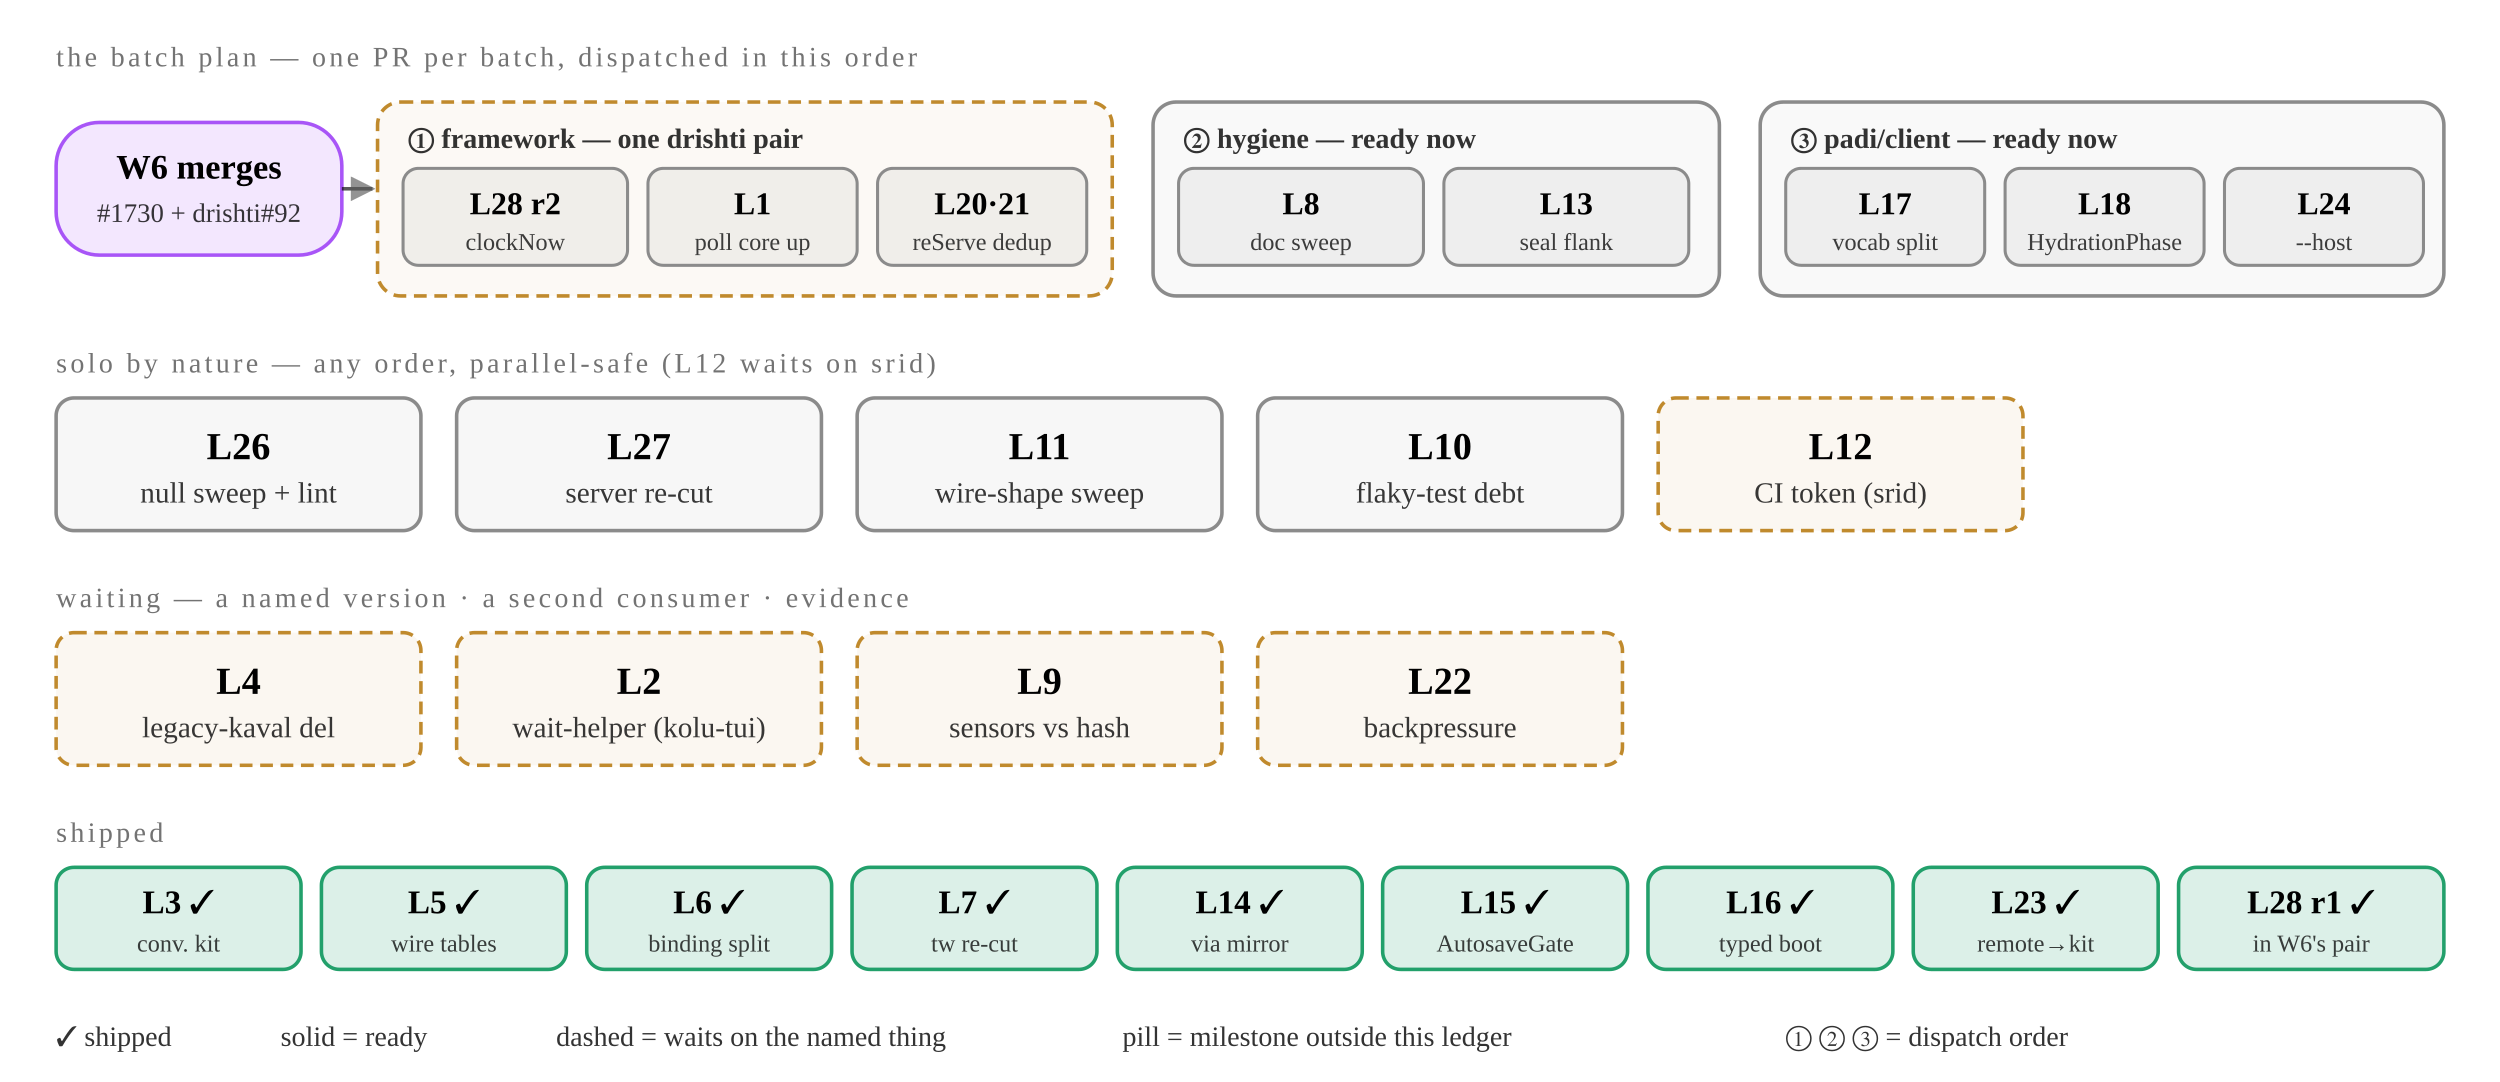
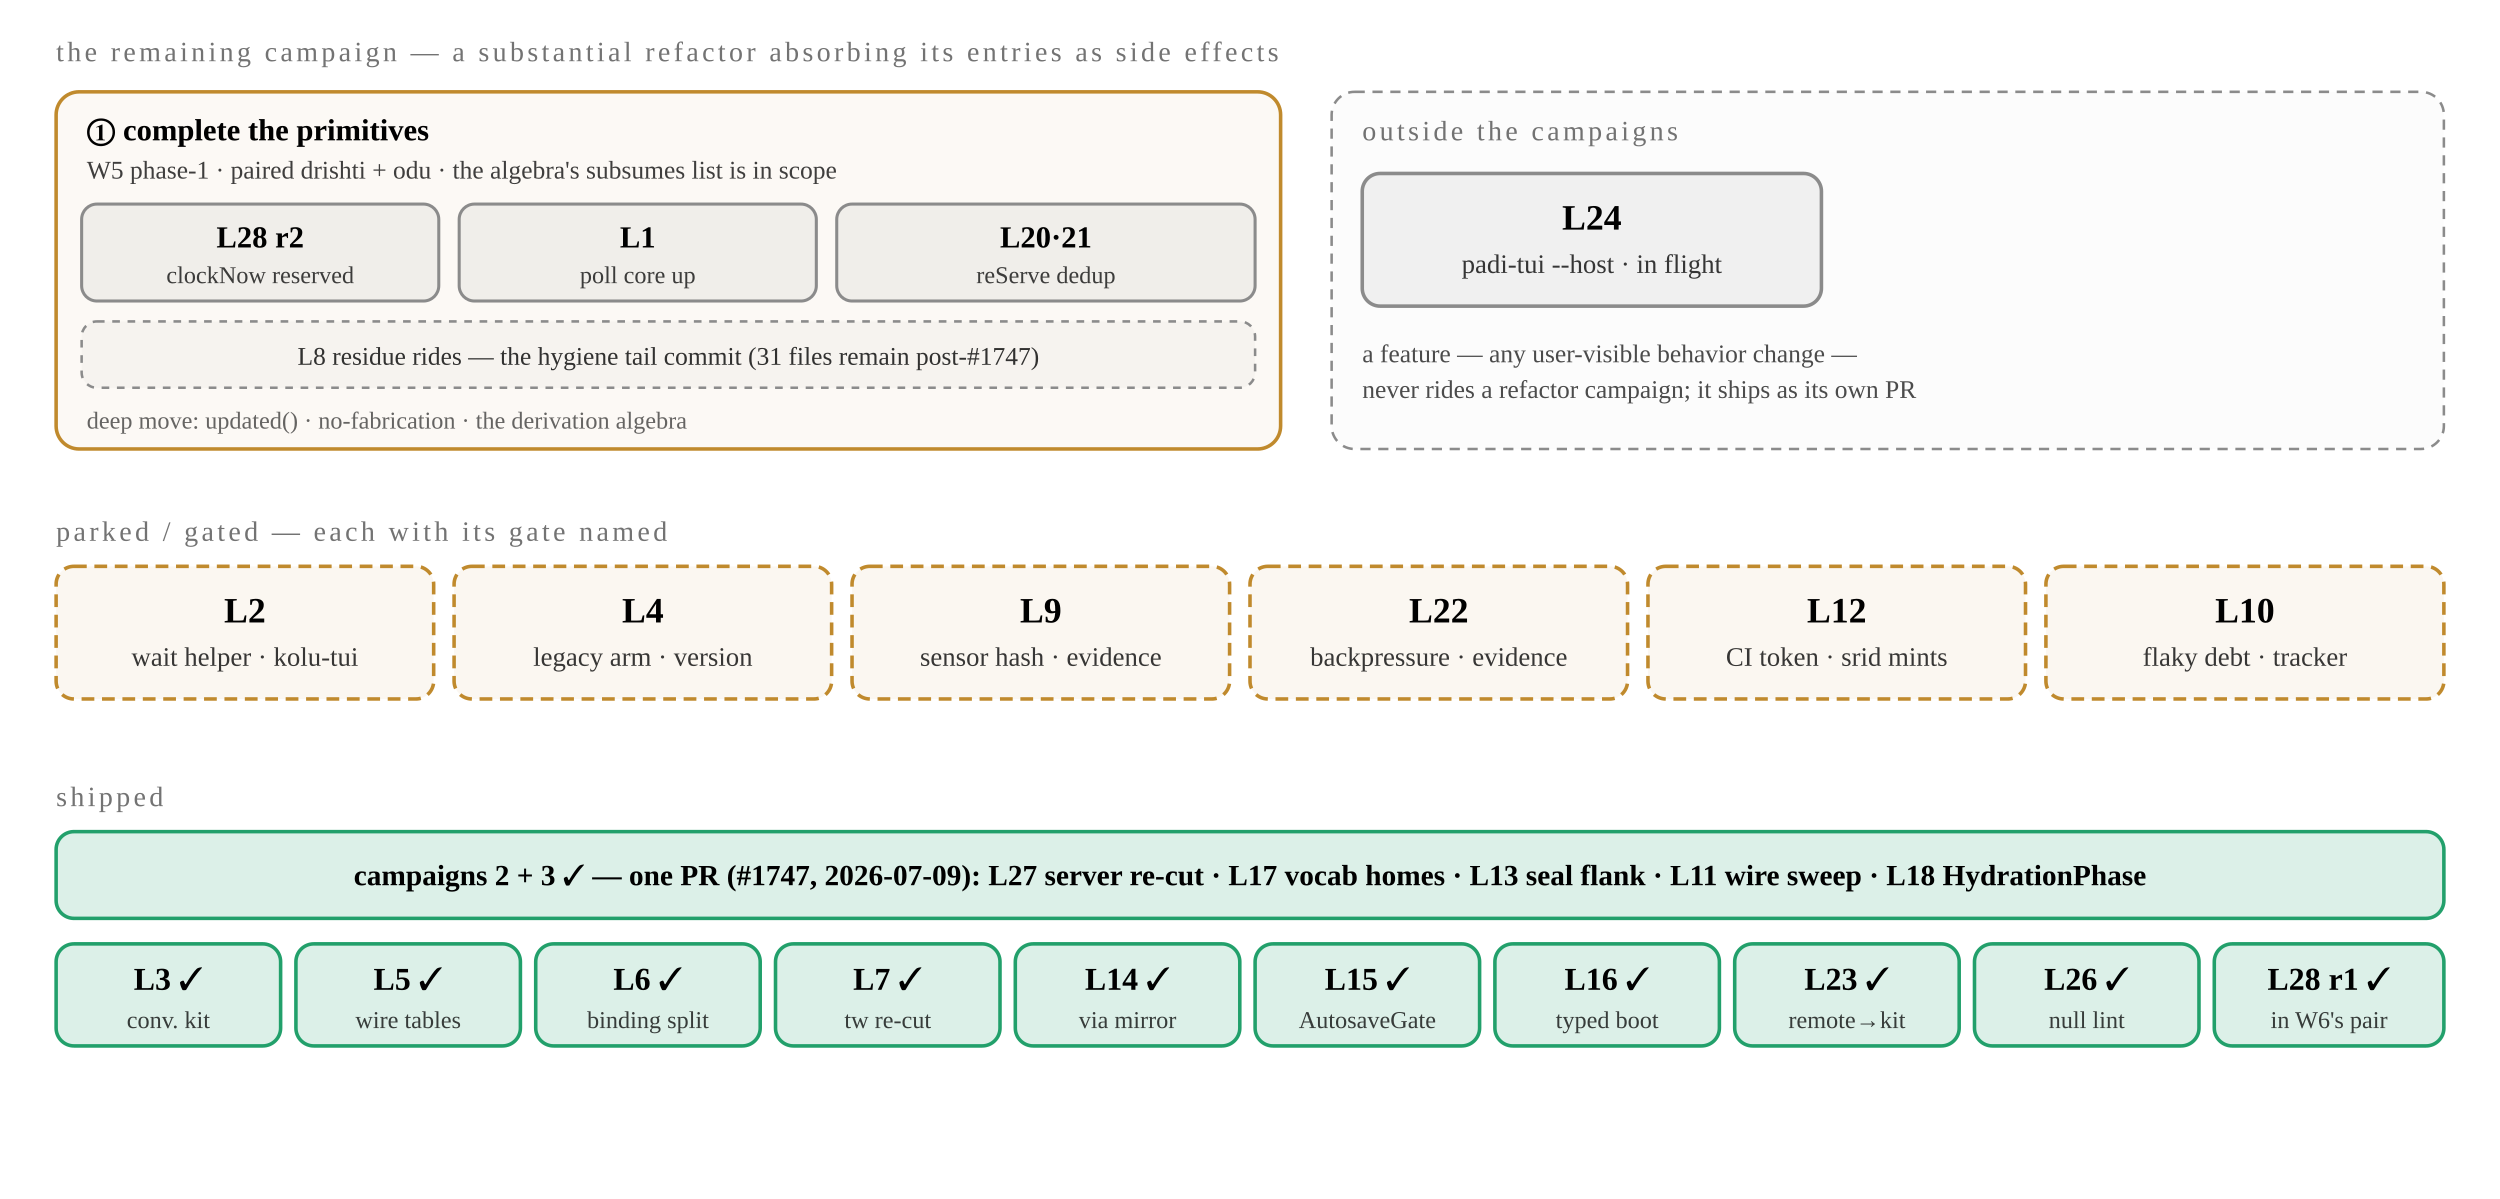
- <svg xmlns="http://www.w3.org/2000/svg" viewBox="0 0 980 424" font-family="inherit" role="img" aria-label="Cleanup ledger bird's-eye: the three ready batches, the solo entries, the waiting set, and the shipped row">
-   <defs>
-     <marker id="arr" viewBox="0 0 8 8" refX="7" refY="4" markerWidth="7" markerHeight="7" orient="auto-start-reverse">
-       <path d="M 0 0 L 8 4 L 0 8 z" fill="currentColor" opacity="0.65" />
-     </marker>
-   </defs>
-   <text x="22" y="26" font-size="11" letter-spacing="1.3" fill="currentColor" opacity="0.55" style="text-transform:uppercase">the batch plan — one PR per batch, dispatched in this order</text>
+ <svg xmlns="http://www.w3.org/2000/svg" viewBox="0 0 980 470" font-family="inherit" role="img" aria-label="Cleanup ledger bird's-eye: the one remaining campaign with its hygiene residue, the L24 feature PR, the parked/gated lane, and the shipped record including campaigns 2 and 3">
+   <text x="22" y="24" font-size="11" letter-spacing="1.3" fill="currentColor" opacity="0.55" style="text-transform:uppercase">the remaining campaign — a substantial refactor absorbing its entries as side effects</text>
  <g>
-     <rect x="22" y="48" width="112" height="52" rx="17" fill="#a855f7" fill-opacity="0.14" stroke="#a855f7" stroke-width="1.4" />
-     <text x="78" y="70" text-anchor="middle" font-size="13.5" font-weight="700" fill="currentColor">W6 merges</text>
-     <text x="78" y="87" text-anchor="middle" font-size="10.5" fill="currentColor" opacity="0.78">#1730 + drishti#92</text>
-   </g>
-   <path d="M 134 74 L 146 74" stroke="currentColor" stroke-width="1.4" fill="none" opacity="0.65" marker-end="url(#arr)" />
-   <g>
-     <rect x="148" y="40" width="288" height="76" rx="9" fill="#c08a2d" fill-opacity="0.05" stroke="#c08a2d" stroke-width="1.4" stroke-dasharray="5 3" />
-     <text x="160" y="58" font-size="11" font-weight="700" fill="currentColor" opacity="0.8">① framework — one drishti pair</text>
+     <rect x="22" y="36" width="480" height="140" rx="9" fill="#c08a2d" fill-opacity="0.05" stroke="#c08a2d" stroke-width="1.4" />
+     <text x="34" y="55" font-size="12" font-weight="700" fill="currentColor">① complete the primitives</text>
+     <text x="34" y="70" font-size="10" fill="currentColor" opacity="0.75">W5 phase-1 · paired drishti + odu · the algebra's subsumes list is in scope</text>
    <a href="#l28">
-       <rect x="158" y="66" width="88" height="38" rx="6" fill="#8b8b8b" fill-opacity="0.1" stroke="#8b8b8b" stroke-width="1.2" />
-       <text x="202" y="84" text-anchor="middle" font-size="12.5" font-weight="700" fill="currentColor">L28 r2</text>
-       <text x="202" y="98" text-anchor="middle" font-size="9.5" fill="currentColor" opacity="0.75">clockNow</text>
+       <rect x="32" y="80" width="140" height="38" rx="6" fill="#8b8b8b" fill-opacity="0.1" stroke="#8b8b8b" stroke-width="1.2" />
+       <text x="102" y="97" text-anchor="middle" font-size="12" font-weight="700" fill="currentColor">L28 r2</text>
+       <text x="102" y="111" text-anchor="middle" font-size="9.5" fill="currentColor" opacity="0.75">clockNow reserved</text>
    </a>
    <a href="#l1">
-       <rect x="254" y="66" width="82" height="38" rx="6" fill="#8b8b8b" fill-opacity="0.1" stroke="#8b8b8b" stroke-width="1.2" />
-       <text x="295" y="84" text-anchor="middle" font-size="12.5" font-weight="700" fill="currentColor">L1</text>
-       <text x="295" y="98" text-anchor="middle" font-size="9.5" fill="currentColor" opacity="0.75">poll core up</text>
+       <rect x="180" y="80" width="140" height="38" rx="6" fill="#8b8b8b" fill-opacity="0.1" stroke="#8b8b8b" stroke-width="1.2" />
+       <text x="250" y="97" text-anchor="middle" font-size="12" font-weight="700" fill="currentColor">L1</text>
+       <text x="250" y="111" text-anchor="middle" font-size="9.5" fill="currentColor" opacity="0.75">poll core up</text>
    </a>
    <a href="#l20">
-       <rect x="344" y="66" width="82" height="38" rx="6" fill="#8b8b8b" fill-opacity="0.1" stroke="#8b8b8b" stroke-width="1.2" />
-       <text x="385" y="84" text-anchor="middle" font-size="12.5" font-weight="700" fill="currentColor">L20·21</text>
-       <text x="385" y="98" text-anchor="middle" font-size="9.5" fill="currentColor" opacity="0.75">reServe dedup</text>
+       <rect x="328" y="80" width="164" height="38" rx="6" fill="#8b8b8b" fill-opacity="0.1" stroke="#8b8b8b" stroke-width="1.2" />
+       <text x="410" y="97" text-anchor="middle" font-size="12" font-weight="700" fill="currentColor">L20·21</text>
+       <text x="410" y="111" text-anchor="middle" font-size="9.5" fill="currentColor" opacity="0.75">reServe dedup</text>
    </a>
+     <a href="#l8">
+       <rect x="32" y="126" width="460" height="26" rx="6" fill="#8b8b8b" fill-opacity="0.05" stroke="#8b8b8b" stroke-width="1" stroke-dasharray="3 3" />
+       <text x="262" y="143" text-anchor="middle" font-size="10" fill="currentColor" opacity="0.8">L8 residue rides — the hygiene tail commit (31 files remain post-#1747)</text>
+     </a>
+     <text x="34" y="168" font-size="9.5" fill="currentColor" opacity="0.6">deep move: updated() · no-fabrication · the derivation algebra</text>
  </g>
  <g>
-     <rect x="452" y="40" width="222" height="76" rx="9" fill="#8b8b8b" fill-opacity="0.05" stroke="#8b8b8b" stroke-width="1.4" />
-     <text x="464" y="58" font-size="11" font-weight="700" fill="currentColor" opacity="0.8">② hygiene — ready now</text>
-     <a href="#l8">
-       <rect x="462" y="66" width="96" height="38" rx="6" fill="#8b8b8b" fill-opacity="0.1" stroke="#8b8b8b" stroke-width="1.2" />
-       <text x="510" y="84" text-anchor="middle" font-size="12.5" font-weight="700" fill="currentColor">L8</text>
-       <text x="510" y="98" text-anchor="middle" font-size="9.5" fill="currentColor" opacity="0.75">doc sweep</text>
+     <rect x="522" y="36" width="436" height="140" rx="9" fill="#8b8b8b" fill-opacity="0.03" stroke="#8b8b8b" stroke-width="1" stroke-dasharray="4 3" />
+     <text x="534" y="55" font-size="11" letter-spacing="1.3" fill="currentColor" opacity="0.55" style="text-transform:uppercase">outside the campaigns</text>
+     <a href="#l24">
+       <rect x="534" y="68" width="180" height="52" rx="7" fill="#8b8b8b" fill-opacity="0.1" stroke="#8b8b8b" stroke-width="1.4" />
+       <text x="624" y="90" text-anchor="middle" font-size="14" font-weight="700" fill="currentColor">L24</text>
+       <text x="624" y="107" text-anchor="middle" font-size="10.5" fill="currentColor" opacity="0.78">padi-tui --host · in flight</text>
    </a>
-     <a href="#l13">
-       <rect x="566" y="66" width="96" height="38" rx="6" fill="#8b8b8b" fill-opacity="0.1" stroke="#8b8b8b" stroke-width="1.2" />
-       <text x="614" y="84" text-anchor="middle" font-size="12.5" font-weight="700" fill="currentColor">L13</text>
-       <text x="614" y="98" text-anchor="middle" font-size="9.5" fill="currentColor" opacity="0.75">seal flank</text>
-     </a>
+     <text x="534" y="142" font-size="10" fill="currentColor" opacity="0.7">a feature — any user-visible behavior change —</text>
+     <text x="534" y="156" font-size="10" fill="currentColor" opacity="0.7">never rides a refactor campaign; it ships as its own PR</text>
  </g>
-   <g>
-     <rect x="690" y="40" width="268" height="76" rx="9" fill="#8b8b8b" fill-opacity="0.05" stroke="#8b8b8b" stroke-width="1.4" />
-     <text x="702" y="58" font-size="11" font-weight="700" fill="currentColor" opacity="0.8">③ padi/client — ready now</text>
-     <a href="#l17">
-       <rect x="700" y="66" width="78" height="38" rx="6" fill="#8b8b8b" fill-opacity="0.1" stroke="#8b8b8b" stroke-width="1.2" />
-       <text x="739" y="84" text-anchor="middle" font-size="12.5" font-weight="700" fill="currentColor">L17</text>
-       <text x="739" y="98" text-anchor="middle" font-size="9.5" fill="currentColor" opacity="0.75">vocab split</text>
-     </a>
-     <a href="#l18">
-       <rect x="786" y="66" width="78" height="38" rx="6" fill="#8b8b8b" fill-opacity="0.1" stroke="#8b8b8b" stroke-width="1.2" />
-       <text x="825" y="84" text-anchor="middle" font-size="12.5" font-weight="700" fill="currentColor">L18</text>
-       <text x="825" y="98" text-anchor="middle" font-size="9.5" fill="currentColor" opacity="0.75">HydrationPhase</text>
-     </a>
-     <a href="#l24">
-       <rect x="872" y="66" width="78" height="38" rx="6" fill="#8b8b8b" fill-opacity="0.1" stroke="#8b8b8b" stroke-width="1.2" />
-       <text x="911" y="84" text-anchor="middle" font-size="12.5" font-weight="700" fill="currentColor">L24</text>
-       <text x="911" y="98" text-anchor="middle" font-size="9.5" fill="currentColor" opacity="0.75">--host</text>
-     </a>
-   </g>
-   <text x="22" y="146" font-size="11" letter-spacing="1.3" fill="currentColor" opacity="0.55" style="text-transform:uppercase">solo by nature — any order, parallel-safe (L12 waits on srid)</text>
-   <a href="#l26">
-     <rect x="22" y="156" width="143" height="52" rx="7" fill="#8b8b8b" fill-opacity="0.07" stroke="#8b8b8b" stroke-width="1.4" />
-     <text x="93.5" y="180" text-anchor="middle" font-size="15" font-weight="700" fill="currentColor">L26</text>
-     <text x="93.5" y="197" text-anchor="middle" font-size="11.5" fill="currentColor" opacity="0.78">null sweep + lint</text>
+   <text x="22" y="212" font-size="11" letter-spacing="1.3" fill="currentColor" opacity="0.55" style="text-transform:uppercase">parked / gated — each with its gate named</text>
+   <a href="#l2">
+     <rect x="22" y="222" width="148" height="52" rx="7" fill="#c08a2d" fill-opacity="0.07" stroke="#c08a2d" stroke-width="1.4" stroke-dasharray="5 3" />
+     <text x="96" y="244" text-anchor="middle" font-size="14" font-weight="700" fill="currentColor">L2</text>
+     <text x="96" y="261" text-anchor="middle" font-size="10.5" fill="currentColor" opacity="0.78">wait helper · kolu-tui</text>
  </a>
-   <a href="#l27">
-     <rect x="179" y="156" width="143" height="52" rx="7" fill="#8b8b8b" fill-opacity="0.07" stroke="#8b8b8b" stroke-width="1.4" />
-     <text x="250.5" y="180" text-anchor="middle" font-size="15" font-weight="700" fill="currentColor">L27</text>
-     <text x="250.5" y="197" text-anchor="middle" font-size="11.5" fill="currentColor" opacity="0.78">server re-cut</text>
+   <a href="#l4">
+     <rect x="178" y="222" width="148" height="52" rx="7" fill="#c08a2d" fill-opacity="0.07" stroke="#c08a2d" stroke-width="1.4" stroke-dasharray="5 3" />
+     <text x="252" y="244" text-anchor="middle" font-size="14" font-weight="700" fill="currentColor">L4</text>
+     <text x="252" y="261" text-anchor="middle" font-size="10.5" fill="currentColor" opacity="0.78">legacy arm · version</text>
  </a>
-   <a href="#l11">
-     <rect x="336" y="156" width="143" height="52" rx="7" fill="#8b8b8b" fill-opacity="0.07" stroke="#8b8b8b" stroke-width="1.4" />
-     <text x="407.5" y="180" text-anchor="middle" font-size="15" font-weight="700" fill="currentColor">L11</text>
-     <text x="407.5" y="197" text-anchor="middle" font-size="11.5" fill="currentColor" opacity="0.78">wire-shape sweep</text>
+   <a href="#l9">
+     <rect x="334" y="222" width="148" height="52" rx="7" fill="#c08a2d" fill-opacity="0.07" stroke="#c08a2d" stroke-width="1.4" stroke-dasharray="5 3" />
+     <text x="408" y="244" text-anchor="middle" font-size="14" font-weight="700" fill="currentColor">L9</text>
+     <text x="408" y="261" text-anchor="middle" font-size="10.5" fill="currentColor" opacity="0.78">sensor hash · evidence</text>
+   </a>
+   <a href="#l22">
+     <rect x="490" y="222" width="148" height="52" rx="7" fill="#c08a2d" fill-opacity="0.07" stroke="#c08a2d" stroke-width="1.4" stroke-dasharray="5 3" />
+     <text x="564" y="244" text-anchor="middle" font-size="14" font-weight="700" fill="currentColor">L22</text>
+     <text x="564" y="261" text-anchor="middle" font-size="10.5" fill="currentColor" opacity="0.78">backpressure · evidence</text>
+   </a>
+   <a href="#l12">
+     <rect x="646" y="222" width="148" height="52" rx="7" fill="#c08a2d" fill-opacity="0.07" stroke="#c08a2d" stroke-width="1.4" stroke-dasharray="5 3" />
+     <text x="720" y="244" text-anchor="middle" font-size="14" font-weight="700" fill="currentColor">L12</text>
+     <text x="720" y="261" text-anchor="middle" font-size="10.5" fill="currentColor" opacity="0.78">CI token · srid mints</text>
  </a>
  <a href="#l10">
-     <rect x="493" y="156" width="143" height="52" rx="7" fill="#8b8b8b" fill-opacity="0.07" stroke="#8b8b8b" stroke-width="1.4" />
-     <text x="564.5" y="180" text-anchor="middle" font-size="15" font-weight="700" fill="currentColor">L10</text>
-     <text x="564.5" y="197" text-anchor="middle" font-size="11.5" fill="currentColor" opacity="0.78">flaky-test debt</text>
+     <rect x="802" y="222" width="156" height="52" rx="7" fill="#c08a2d" fill-opacity="0.07" stroke="#c08a2d" stroke-width="1.4" stroke-dasharray="5 3" />
+     <text x="880" y="244" text-anchor="middle" font-size="14" font-weight="700" fill="currentColor">L10</text>
+     <text x="880" y="261" text-anchor="middle" font-size="10.5" fill="currentColor" opacity="0.78">flaky debt · tracker</text>
  </a>
-   <a href="#l12">
-     <rect x="650" y="156" width="143" height="52" rx="7" fill="#c08a2d" fill-opacity="0.07" stroke="#c08a2d" stroke-width="1.4" stroke-dasharray="5 3" />
-     <text x="721.5" y="180" text-anchor="middle" font-size="15" font-weight="700" fill="currentColor">L12</text>
-     <text x="721.5" y="197" text-anchor="middle" font-size="11.5" fill="currentColor" opacity="0.78">CI token (srid)</text>
+   <text x="22" y="316" font-size="11" letter-spacing="1.3" fill="currentColor" opacity="0.55" style="text-transform:uppercase">shipped</text>
+   <a href="#l27">
+     <rect x="22" y="326" width="936" height="34" rx="7" fill="#22a06b" fill-opacity="0.16" stroke="#22a06b" stroke-width="1.4" />
+     <text x="490" y="347" text-anchor="middle" font-size="11.5" font-weight="700" fill="currentColor">campaigns 2 + 3 ✓ — one PR (#1747, 2026-07-09): L27 server re-cut · L17 vocab homes · L13 seal flank · L11 wire sweep · L18 HydrationPhase</text>
  </a>
-   <text x="22" y="238" font-size="11" letter-spacing="1.3" fill="currentColor" opacity="0.55" style="text-transform:uppercase">waiting — a named version · a second consumer · evidence</text>
-   <a href="#l4">
-     <rect x="22" y="248" width="143" height="52" rx="7" fill="#c08a2d" fill-opacity="0.07" stroke="#c08a2d" stroke-width="1.4" stroke-dasharray="5 3" />
-     <text x="93.5" y="272" text-anchor="middle" font-size="15" font-weight="700" fill="currentColor">L4</text>
-     <text x="93.5" y="289" text-anchor="middle" font-size="11.5" fill="currentColor" opacity="0.78">legacy-kaval del</text>
-   </a>
-   <a href="#l2">
-     <rect x="179" y="248" width="143" height="52" rx="7" fill="#c08a2d" fill-opacity="0.07" stroke="#c08a2d" stroke-width="1.4" stroke-dasharray="5 3" />
-     <text x="250.5" y="272" text-anchor="middle" font-size="15" font-weight="700" fill="currentColor">L2</text>
-     <text x="250.5" y="289" text-anchor="middle" font-size="11.5" fill="currentColor" opacity="0.78">wait-helper (kolu-tui)</text>
-   </a>
-   <a href="#l9">
-     <rect x="336" y="248" width="143" height="52" rx="7" fill="#c08a2d" fill-opacity="0.07" stroke="#c08a2d" stroke-width="1.4" stroke-dasharray="5 3" />
-     <text x="407.5" y="272" text-anchor="middle" font-size="15" font-weight="700" fill="currentColor">L9</text>
-     <text x="407.5" y="289" text-anchor="middle" font-size="11.5" fill="currentColor" opacity="0.78">sensors vs hash</text>
-   </a>
-   <a href="#l22">
-     <rect x="493" y="248" width="143" height="52" rx="7" fill="#c08a2d" fill-opacity="0.07" stroke="#c08a2d" stroke-width="1.4" stroke-dasharray="5 3" />
-     <text x="564.5" y="272" text-anchor="middle" font-size="15" font-weight="700" fill="currentColor">L22</text>
-     <text x="564.5" y="289" text-anchor="middle" font-size="11.5" fill="currentColor" opacity="0.78">backpressure</text>
-   </a>
-   <text x="22" y="330" font-size="11" letter-spacing="1.3" fill="currentColor" opacity="0.55" style="text-transform:uppercase">shipped</text>
  <a href="#l3">
-     <rect x="22" y="340" width="96" height="40" rx="7" fill="#22a06b" fill-opacity="0.16" stroke="#22a06b" stroke-width="1.4" />
-     <text x="70" y="358" text-anchor="middle" font-size="13" font-weight="700" fill="currentColor">L3 ✓</text>
-     <text x="70" y="373" text-anchor="middle" font-size="9.5" fill="currentColor" opacity="0.75">conv. kit</text>
+     <rect x="22" y="370" width="88" height="40" rx="7" fill="#22a06b" fill-opacity="0.16" stroke="#22a06b" stroke-width="1.4" />
+     <text x="66" y="388" text-anchor="middle" font-size="12.5" font-weight="700" fill="currentColor">L3 ✓</text>
+     <text x="66" y="403" text-anchor="middle" font-size="9.5" fill="currentColor" opacity="0.75">conv. kit</text>
  </a>
  <a href="#l5">
-     <rect x="126" y="340" width="96" height="40" rx="7" fill="#22a06b" fill-opacity="0.16" stroke="#22a06b" stroke-width="1.4" />
-     <text x="174" y="358" text-anchor="middle" font-size="13" font-weight="700" fill="currentColor">L5 ✓</text>
-     <text x="174" y="373" text-anchor="middle" font-size="9.5" fill="currentColor" opacity="0.75">wire tables</text>
+     <rect x="116" y="370" width="88" height="40" rx="7" fill="#22a06b" fill-opacity="0.16" stroke="#22a06b" stroke-width="1.4" />
+     <text x="160" y="388" text-anchor="middle" font-size="12.5" font-weight="700" fill="currentColor">L5 ✓</text>
+     <text x="160" y="403" text-anchor="middle" font-size="9.5" fill="currentColor" opacity="0.75">wire tables</text>
  </a>
  <a href="#l6">
-     <rect x="230" y="340" width="96" height="40" rx="7" fill="#22a06b" fill-opacity="0.16" stroke="#22a06b" stroke-width="1.4" />
-     <text x="278" y="358" text-anchor="middle" font-size="13" font-weight="700" fill="currentColor">L6 ✓</text>
-     <text x="278" y="373" text-anchor="middle" font-size="9.5" fill="currentColor" opacity="0.75">binding split</text>
+     <rect x="210" y="370" width="88" height="40" rx="7" fill="#22a06b" fill-opacity="0.16" stroke="#22a06b" stroke-width="1.4" />
+     <text x="254" y="388" text-anchor="middle" font-size="12.5" font-weight="700" fill="currentColor">L6 ✓</text>
+     <text x="254" y="403" text-anchor="middle" font-size="9.5" fill="currentColor" opacity="0.75">binding split</text>
  </a>
  <a href="#l7">
-     <rect x="334" y="340" width="96" height="40" rx="7" fill="#22a06b" fill-opacity="0.16" stroke="#22a06b" stroke-width="1.4" />
-     <text x="382" y="358" text-anchor="middle" font-size="13" font-weight="700" fill="currentColor">L7 ✓</text>
-     <text x="382" y="373" text-anchor="middle" font-size="9.5" fill="currentColor" opacity="0.75">tw re-cut</text>
+     <rect x="304" y="370" width="88" height="40" rx="7" fill="#22a06b" fill-opacity="0.16" stroke="#22a06b" stroke-width="1.4" />
+     <text x="348" y="388" text-anchor="middle" font-size="12.5" font-weight="700" fill="currentColor">L7 ✓</text>
+     <text x="348" y="403" text-anchor="middle" font-size="9.5" fill="currentColor" opacity="0.75">tw re-cut</text>
  </a>
  <a href="#l14">
-     <rect x="438" y="340" width="96" height="40" rx="7" fill="#22a06b" fill-opacity="0.16" stroke="#22a06b" stroke-width="1.4" />
-     <text x="486" y="358" text-anchor="middle" font-size="13" font-weight="700" fill="currentColor">L14 ✓</text>
-     <text x="486" y="373" text-anchor="middle" font-size="9.5" fill="currentColor" opacity="0.75">via mirror</text>
+     <rect x="398" y="370" width="88" height="40" rx="7" fill="#22a06b" fill-opacity="0.16" stroke="#22a06b" stroke-width="1.4" />
+     <text x="442" y="388" text-anchor="middle" font-size="12.5" font-weight="700" fill="currentColor">L14 ✓</text>
+     <text x="442" y="403" text-anchor="middle" font-size="9.5" fill="currentColor" opacity="0.75">via mirror</text>
  </a>
  <a href="#l15">
-     <rect x="542" y="340" width="96" height="40" rx="7" fill="#22a06b" fill-opacity="0.16" stroke="#22a06b" stroke-width="1.4" />
-     <text x="590" y="358" text-anchor="middle" font-size="13" font-weight="700" fill="currentColor">L15 ✓</text>
-     <text x="590" y="373" text-anchor="middle" font-size="9.5" fill="currentColor" opacity="0.75">AutosaveGate</text>
+     <rect x="492" y="370" width="88" height="40" rx="7" fill="#22a06b" fill-opacity="0.16" stroke="#22a06b" stroke-width="1.4" />
+     <text x="536" y="388" text-anchor="middle" font-size="12.5" font-weight="700" fill="currentColor">L15 ✓</text>
+     <text x="536" y="403" text-anchor="middle" font-size="9.5" fill="currentColor" opacity="0.75">AutosaveGate</text>
  </a>
  <a href="#l16">
-     <rect x="646" y="340" width="96" height="40" rx="7" fill="#22a06b" fill-opacity="0.16" stroke="#22a06b" stroke-width="1.4" />
-     <text x="694" y="358" text-anchor="middle" font-size="13" font-weight="700" fill="currentColor">L16 ✓</text>
-     <text x="694" y="373" text-anchor="middle" font-size="9.5" fill="currentColor" opacity="0.75">typed boot</text>
+     <rect x="586" y="370" width="88" height="40" rx="7" fill="#22a06b" fill-opacity="0.16" stroke="#22a06b" stroke-width="1.4" />
+     <text x="630" y="388" text-anchor="middle" font-size="12.5" font-weight="700" fill="currentColor">L16 ✓</text>
+     <text x="630" y="403" text-anchor="middle" font-size="9.5" fill="currentColor" opacity="0.75">typed boot</text>
  </a>
  <a href="#l23">
-     <rect x="750" y="340" width="96" height="40" rx="7" fill="#22a06b" fill-opacity="0.16" stroke="#22a06b" stroke-width="1.4" />
-     <text x="798" y="358" text-anchor="middle" font-size="13" font-weight="700" fill="currentColor">L23 ✓</text>
-     <text x="798" y="373" text-anchor="middle" font-size="9.5" fill="currentColor" opacity="0.75">remote→kit</text>
+     <rect x="680" y="370" width="88" height="40" rx="7" fill="#22a06b" fill-opacity="0.16" stroke="#22a06b" stroke-width="1.4" />
+     <text x="724" y="388" text-anchor="middle" font-size="12.5" font-weight="700" fill="currentColor">L23 ✓</text>
+     <text x="724" y="403" text-anchor="middle" font-size="9.5" fill="currentColor" opacity="0.75">remote→kit</text>
+   </a>
+   <a href="#l26">
+     <rect x="774" y="370" width="88" height="40" rx="7" fill="#22a06b" fill-opacity="0.16" stroke="#22a06b" stroke-width="1.4" />
+     <text x="818" y="388" text-anchor="middle" font-size="12.5" font-weight="700" fill="currentColor">L26 ✓</text>
+     <text x="818" y="403" text-anchor="middle" font-size="9.5" fill="currentColor" opacity="0.75">null lint</text>
  </a>
  <a href="#l28">
-     <rect x="854" y="340" width="104" height="40" rx="7" fill="#22a06b" fill-opacity="0.16" stroke="#22a06b" stroke-width="1.4" />
-     <text x="906" y="358" text-anchor="middle" font-size="13" font-weight="700" fill="currentColor">L28 r1 ✓</text>
-     <text x="906" y="373" text-anchor="middle" font-size="9.5" fill="currentColor" opacity="0.75">in W6's pair</text>
+     <rect x="868" y="370" width="90" height="40" rx="7" fill="#22a06b" fill-opacity="0.16" stroke="#22a06b" stroke-width="1.4" />
+     <text x="913" y="388" text-anchor="middle" font-size="12.5" font-weight="700" fill="currentColor">L28 r1 ✓</text>
+     <text x="913" y="403" text-anchor="middle" font-size="9.5" fill="currentColor" opacity="0.75">in W6's pair</text>
  </a>
-   <g font-size="11" fill="currentColor">
-     <text x="22" y="410" opacity="0.8">✓ shipped</text>
-     <text x="110" y="410" opacity="0.8">solid = ready</text>
-     <text x="218" y="410" opacity="0.8">dashed = waits on the named thing</text>
-     <text x="440" y="410" opacity="0.8">pill = milestone outside this ledger</text>
-     <text x="700" y="410" opacity="0.8">① ② ③ = dispatch order</text>
-   </g>
</svg>
